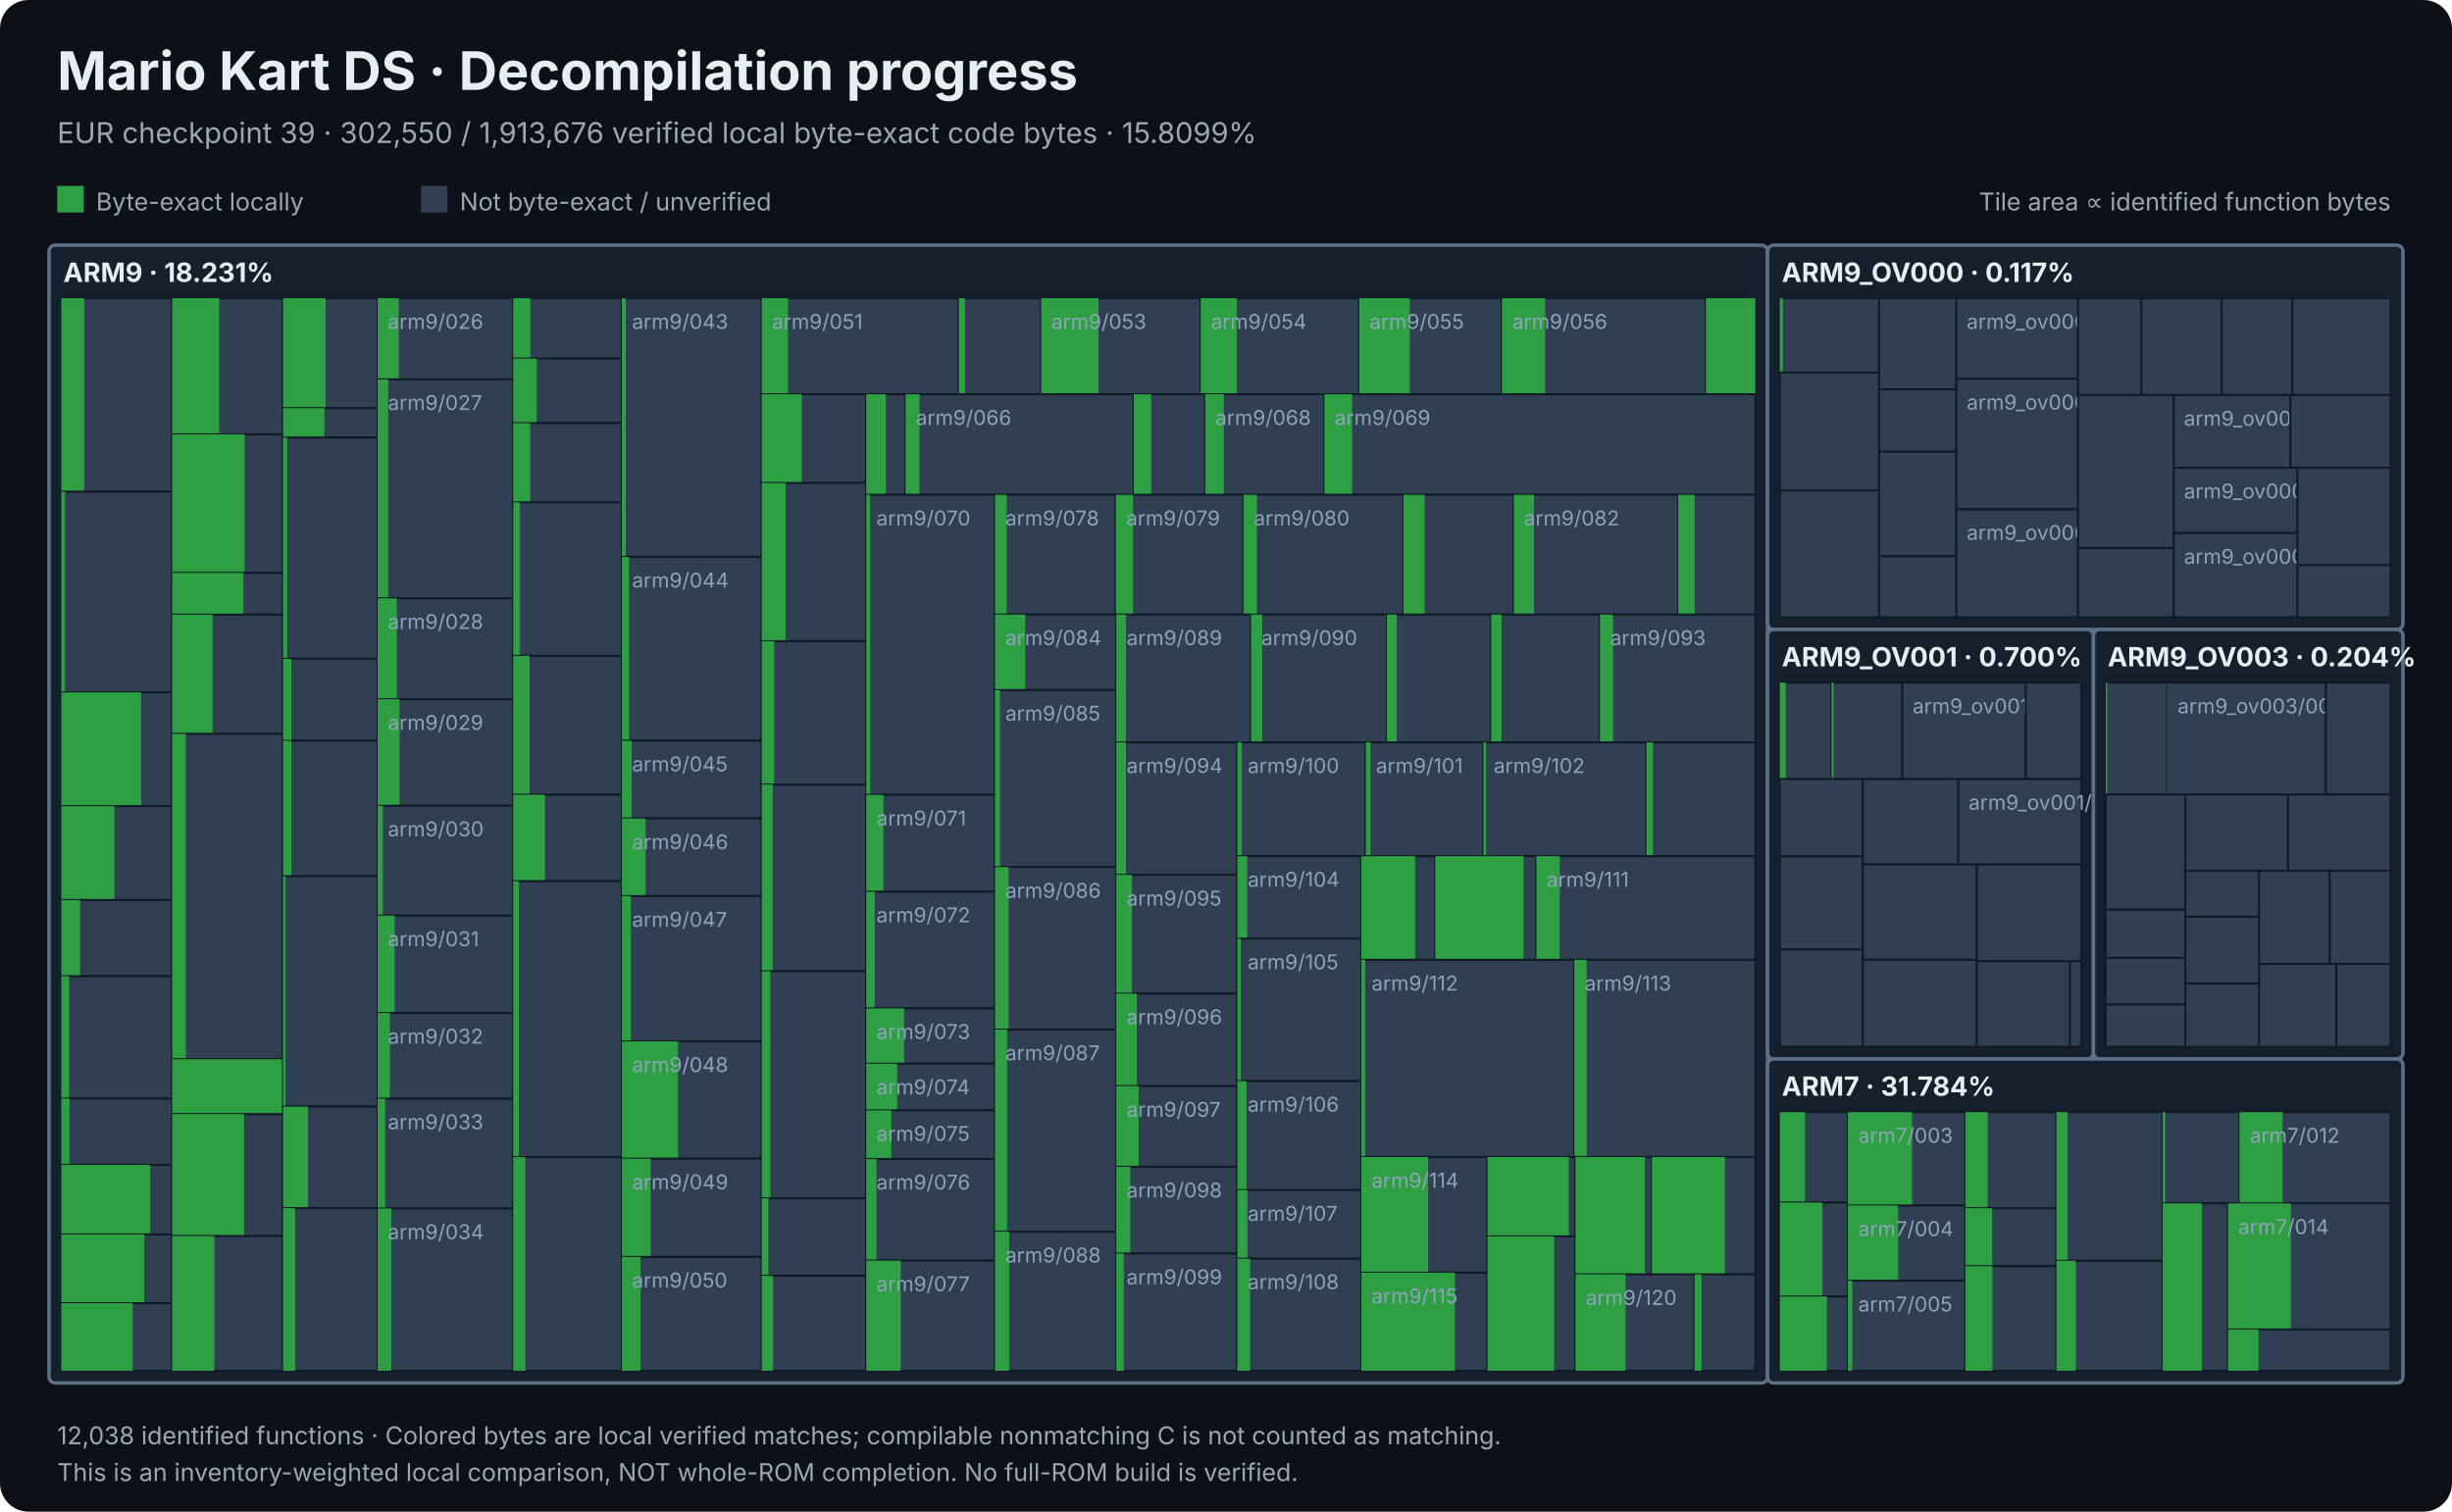
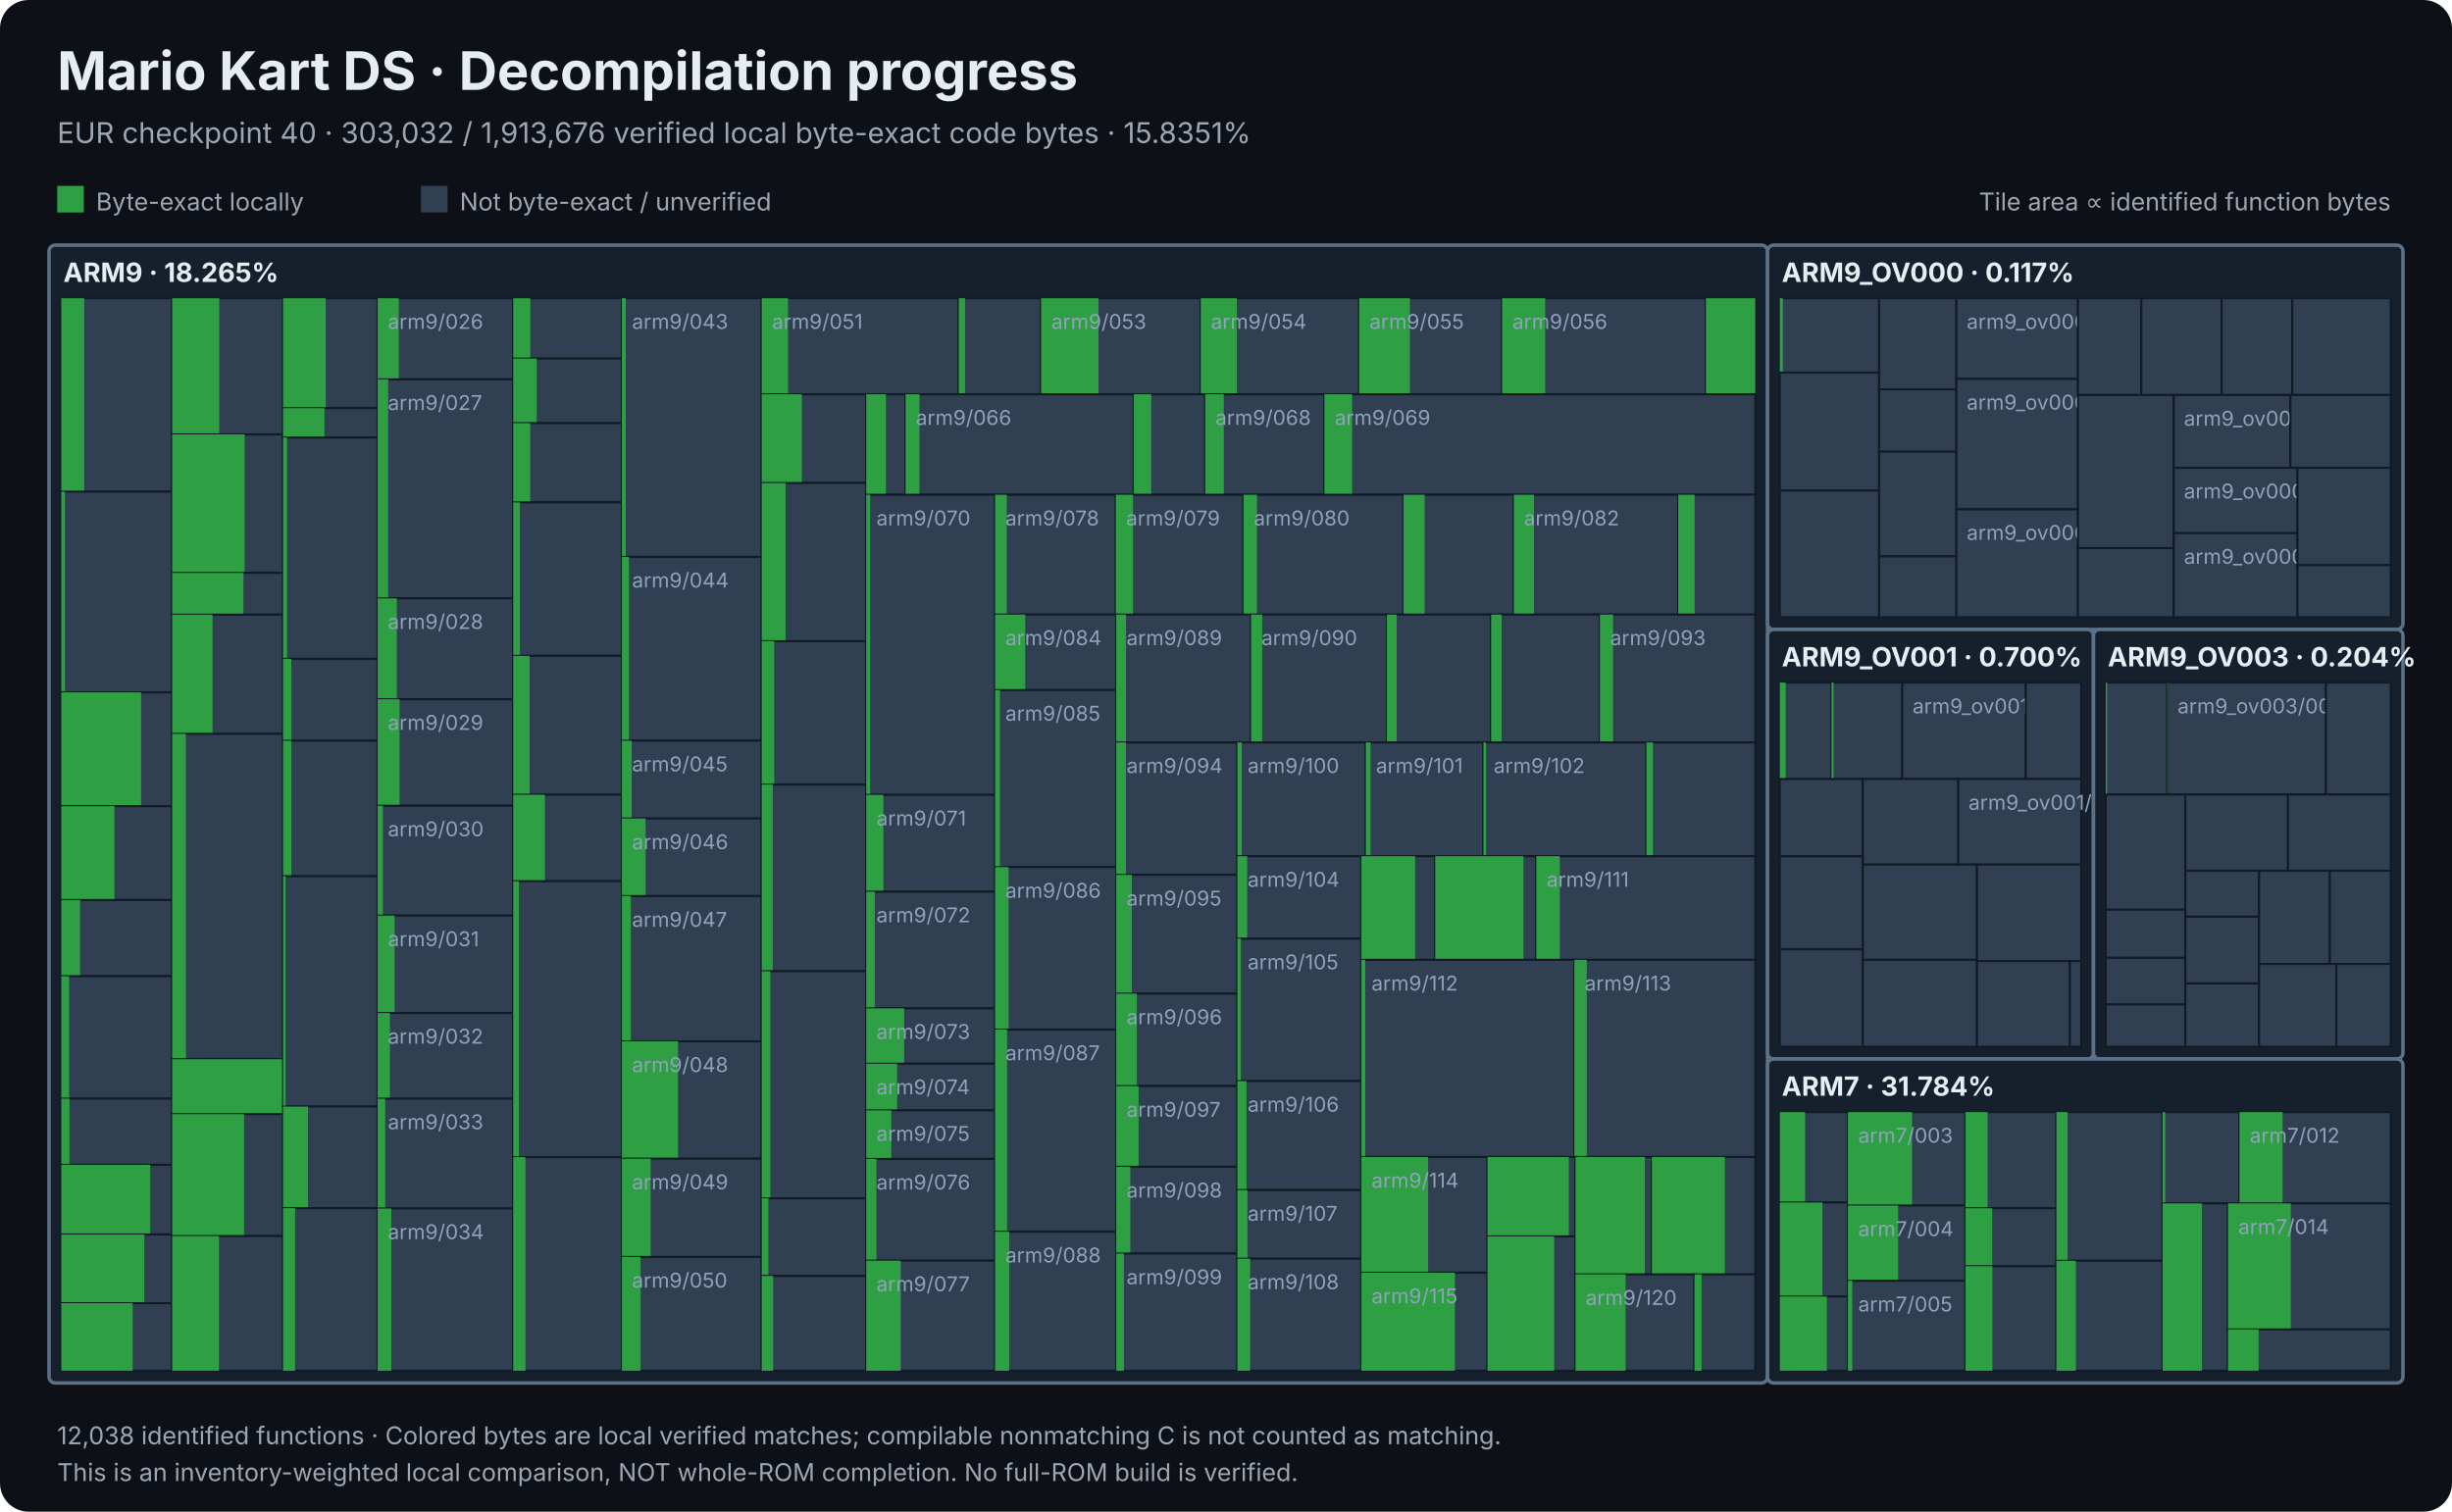
<svg xmlns="http://www.w3.org/2000/svg" viewBox="0 0 1200 740" width="1200" height="740" role="img" aria-label="Mario Kart DS local decompilation progress treemap">
  <rect width="1200" height="740" rx="14" fill="#0d1117" />
  <style>text{font-family:Inter,Segoe UI,Arial,sans-serif}.heading{fill:#e6edf3;font-weight:700}.light{fill:#9da7b3}.module{fill:#e6edf3;font-weight:700}.tile{fill:#8ea3b9;font-size:10px;pointer-events:none}</style>
  <text x="28" y="44" class="heading" font-size="26">Mario Kart DS · Decompilation progress</text>
-   <text x="28" y="70" class="light" font-size="14">EUR checkpoint 39 · 302,550 / 1,913,676 verified local byte-exact code bytes · 15.8099%</text>
+   <text x="28" y="70" class="light" font-size="14">EUR checkpoint 40 · 303,032 / 1,913,676 verified local byte-exact code bytes · 15.8351%</text>
  <rect x="28" y="91" width="13" height="13" fill="#2ea043" />
  <text x="47" y="103" class="light" font-size="12">Byte-exact locally</text>
  <rect x="206" y="91" width="13" height="13" fill="#303f52" />
  <text x="225" y="103" class="light" font-size="12">Not byte-exact / unverified</text>
  <text x="1170" y="103" text-anchor="end" class="light" font-size="12">Tile area ∝ identified function bytes</text>
  <rect x="24.00" y="120.00" width="841.03" height="557.00" rx="3" fill="#15202c" stroke="#5b7187" stroke-width="1.7" />
  <rect x="30.00" y="146.00" width="54.26" height="94.67" fill="#303f52" stroke="#101b26" stroke-width="1" />
  <rect x="30.00" y="146.00" width="11.215" height="94.67" fill="#2ea043" />
  <rect x="30.00" y="240.67" width="54.26" height="98.25" fill="#303f52" stroke="#101b26" stroke-width="1" />
  <rect x="30.00" y="240.67" width="1.788" height="98.25" fill="#2ea043" />
  <rect x="30.00" y="338.93" width="54.26" height="55.70" fill="#303f52" stroke="#101b26" stroke-width="1" />
  <rect x="30.00" y="338.93" width="39.042" height="55.70" fill="#2ea043" />
  <rect x="30.00" y="394.62" width="54.26" height="45.95" fill="#303f52" stroke="#101b26" stroke-width="1" />
  <rect x="30.00" y="394.62" width="25.996" height="45.95" fill="#2ea043" />
  <rect x="30.00" y="440.57" width="54.26" height="37.31" fill="#303f52" stroke="#101b26" stroke-width="1" />
  <rect x="30.00" y="440.57" width="9.201" height="37.31" fill="#2ea043" />
  <rect x="30.00" y="477.88" width="54.26" height="59.93" fill="#303f52" stroke="#101b26" stroke-width="1" />
  <rect x="30.00" y="477.88" width="3.805" height="59.93" fill="#2ea043" />
  <rect x="30.00" y="537.81" width="54.26" height="32.41" fill="#303f52" stroke="#101b26" stroke-width="1" />
  <rect x="30.00" y="537.81" width="3.999" height="32.41" fill="#2ea043" />
  <rect x="30.00" y="570.22" width="54.26" height="34.08" fill="#303f52" stroke="#101b26" stroke-width="1" />
  <rect x="30.00" y="570.22" width="43.507" height="34.08" fill="#2ea043" />
  <rect x="30.00" y="604.30" width="54.26" height="33.65" fill="#303f52" stroke="#101b26" stroke-width="1" />
  <rect x="30.00" y="604.30" width="40.627" height="33.65" fill="#2ea043" />
  <rect x="30.00" y="637.95" width="54.26" height="33.05" fill="#303f52" stroke="#101b26" stroke-width="1" />
  <rect x="30.00" y="637.95" width="34.914" height="33.05" fill="#2ea043" />
  <rect x="84.26" y="146.00" width="54.26" height="66.64" fill="#303f52" stroke="#101b26" stroke-width="1" />
  <rect x="84.26" y="146.00" width="23.019" height="66.64" fill="#2ea043" />
  <rect x="84.26" y="212.64" width="54.26" height="67.81" fill="#303f52" stroke="#101b26" stroke-width="1" />
  <rect x="84.26" y="212.64" width="35.448" height="67.81" fill="#2ea043" />
  <rect x="84.26" y="280.45" width="54.26" height="20.44" fill="#303f52" stroke="#101b26" stroke-width="1" />
  <rect x="84.26" y="280.45" width="34.876" height="20.44" fill="#2ea043" />
  <rect x="84.26" y="300.89" width="54.26" height="58.35" fill="#303f52" stroke="#101b26" stroke-width="1" />
  <rect x="84.26" y="300.89" width="19.754" height="58.35" fill="#2ea043" />
  <rect x="84.26" y="359.24" width="54.26" height="159.28" fill="#303f52" stroke="#101b26" stroke-width="1" />
  <rect x="84.26" y="359.24" width="6.689" height="159.28" fill="#2ea043" />
  <rect x="84.26" y="518.52" width="54.26" height="26.87" fill="#303f52" stroke="#101b26" stroke-width="1" />
  <rect x="84.26" y="518.52" width="54.265" height="26.87" fill="#2ea043" />
  <rect x="84.26" y="545.39" width="54.26" height="59.68" fill="#303f52" stroke="#101b26" stroke-width="1" />
  <rect x="84.26" y="545.39" width="35.181" height="59.68" fill="#2ea043" />
  <rect x="84.26" y="605.07" width="54.26" height="65.93" fill="#303f52" stroke="#101b26" stroke-width="1" />
-   <rect x="84.26" y="605.07" width="20.611" height="65.93" fill="#2ea043" />
+   <rect x="84.26" y="605.07" width="22.889" height="65.93" fill="#2ea043" />
  <rect x="138.52" y="146.00" width="46.28" height="53.80" fill="#303f52" stroke="#101b26" stroke-width="1" />
  <rect x="138.52" y="146.00" width="20.894" height="53.80" fill="#2ea043" />
  <rect x="138.52" y="199.80" width="46.28" height="14.40" fill="#303f52" stroke="#101b26" stroke-width="1" />
  <rect x="138.52" y="199.80" width="20.243" height="14.40" fill="#2ea043" />
  <rect x="138.52" y="214.20" width="46.28" height="108.30" fill="#303f52" stroke="#101b26" stroke-width="1" />
  <rect x="138.52" y="214.20" width="1.968" height="108.30" fill="#2ea043" />
  <rect x="138.52" y="322.50" width="46.28" height="40.12" fill="#303f52" stroke="#101b26" stroke-width="1" />
  <rect x="138.52" y="322.50" width="4.069" height="40.12" fill="#2ea043" />
  <rect x="138.52" y="362.62" width="46.28" height="66.30" fill="#303f52" stroke="#101b26" stroke-width="1" />
  <rect x="138.52" y="362.62" width="4.060" height="66.30" fill="#2ea043" />
  <rect x="138.52" y="428.92" width="46.28" height="112.77" fill="#303f52" stroke="#101b26" stroke-width="1" />
  <rect x="138.52" y="428.92" width="1.227" height="112.77" fill="#2ea043" />
  <rect x="138.52" y="541.70" width="46.28" height="49.72" fill="#303f52" stroke="#101b26" stroke-width="1" />
  <rect x="138.52" y="541.70" width="12.207" height="49.72" fill="#2ea043" />
  <rect x="138.52" y="591.41" width="46.28" height="79.59" fill="#303f52" stroke="#101b26" stroke-width="1" />
  <rect x="138.52" y="591.41" width="5.887" height="79.59" fill="#2ea043" />
  <rect x="184.80" y="146.00" width="66.35" height="39.71" fill="#303f52" stroke="#101b26" stroke-width="1" />
  <rect x="184.80" y="146.00" width="10.340" height="39.71" fill="#2ea043" />
  <text x="189.8" y="161.0" class="tile">arm9/026</text>
  <rect x="184.80" y="185.71" width="66.35" height="107.21" fill="#303f52" stroke="#101b26" stroke-width="1" />
  <rect x="184.80" y="185.71" width="5.161" height="107.21" fill="#2ea043" />
  <text x="189.8" y="200.7" class="tile">arm9/027</text>
  <rect x="184.80" y="292.92" width="66.35" height="49.38" fill="#303f52" stroke="#101b26" stroke-width="1" />
  <rect x="184.80" y="292.92" width="9.400" height="49.38" fill="#2ea043" />
  <text x="189.8" y="307.9" class="tile">arm9/028</text>
  <rect x="184.80" y="342.31" width="66.35" height="52.12" fill="#303f52" stroke="#101b26" stroke-width="1" />
  <rect x="184.80" y="342.31" width="10.746" height="52.12" fill="#2ea043" />
  <text x="189.8" y="357.3" class="tile">arm9/029</text>
  <rect x="184.80" y="394.43" width="66.35" height="53.78" fill="#303f52" stroke="#101b26" stroke-width="1" />
  <rect x="184.80" y="394.43" width="2.584" height="53.78" fill="#2ea043" />
  <text x="189.8" y="409.4" class="tile">arm9/030</text>
  <rect x="184.80" y="448.21" width="66.35" height="47.69" fill="#303f52" stroke="#101b26" stroke-width="1" />
  <rect x="184.80" y="448.21" width="8.335" height="47.69" fill="#2ea043" />
  <text x="189.8" y="463.2" class="tile">arm9/031</text>
  <rect x="184.80" y="495.90" width="66.35" height="41.94" fill="#303f52" stroke="#101b26" stroke-width="1" />
  <rect x="184.80" y="495.90" width="6.017" height="41.94" fill="#2ea043" />
  <text x="189.8" y="510.9" class="tile">arm9/032</text>
  <rect x="184.80" y="537.83" width="66.35" height="53.77" fill="#303f52" stroke="#101b26" stroke-width="1" />
  <rect x="184.80" y="537.83" width="3.708" height="53.77" fill="#2ea043" />
  <text x="189.8" y="552.8" class="tile">arm9/033</text>
  <rect x="184.80" y="591.60" width="66.35" height="79.40" fill="#303f52" stroke="#101b26" stroke-width="1" />
  <rect x="184.80" y="591.60" width="6.701" height="79.40" fill="#2ea043" />
  <text x="189.8" y="606.6" class="tile">arm9/034</text>
  <rect x="251.16" y="146.00" width="53.18" height="29.53" fill="#303f52" stroke="#101b26" stroke-width="1" />
  <rect x="251.16" y="146.00" width="8.396" height="29.53" fill="#2ea043" />
  <rect x="251.16" y="175.53" width="53.18" height="31.60" fill="#303f52" stroke="#101b26" stroke-width="1" />
  <rect x="251.16" y="175.53" width="11.497" height="31.60" fill="#2ea043" />
  <rect x="251.16" y="207.13" width="53.18" height="38.79" fill="#303f52" stroke="#101b26" stroke-width="1" />
  <rect x="251.16" y="207.13" width="8.321" height="38.79" fill="#2ea043" />
  <rect x="251.16" y="245.92" width="53.18" height="75.14" fill="#303f52" stroke="#101b26" stroke-width="1" />
  <rect x="251.16" y="245.92" width="3.284" height="75.14" fill="#2ea043" />
  <rect x="251.16" y="321.06" width="53.18" height="67.98" fill="#303f52" stroke="#101b26" stroke-width="1" />
  <rect x="251.16" y="321.06" width="8.029" height="67.98" fill="#2ea043" />
  <rect x="251.16" y="389.04" width="53.18" height="42.31" fill="#303f52" stroke="#101b26" stroke-width="1" />
  <rect x="251.16" y="389.04" width="15.520" height="42.31" fill="#2ea043" />
  <rect x="251.16" y="431.36" width="53.18" height="135.10" fill="#303f52" stroke="#101b26" stroke-width="1" />
  <rect x="251.16" y="431.36" width="2.776" height="135.10" fill="#2ea043" />
  <rect x="251.16" y="566.45" width="53.18" height="104.55" fill="#303f52" stroke="#101b26" stroke-width="1" />
  <rect x="251.16" y="566.45" width="5.972" height="104.55" fill="#2ea043" />
  <rect x="304.34" y="146.00" width="68.42" height="126.63" fill="#303f52" stroke="#101b26" stroke-width="1" />
  <rect x="304.34" y="146.00" width="1.909" height="126.63" fill="#2ea043" />
  <text x="309.3" y="161.0" class="tile">arm9/043</text>
  <rect x="304.34" y="272.63" width="68.42" height="89.96" fill="#303f52" stroke="#101b26" stroke-width="1" />
  <rect x="304.34" y="272.63" width="3.463" height="89.96" fill="#2ea043" />
  <text x="309.3" y="287.6" class="tile">arm9/044</text>
  <rect x="304.34" y="362.58" width="68.42" height="38.08" fill="#303f52" stroke="#101b26" stroke-width="1" />
  <rect x="304.34" y="362.58" width="4.827" height="38.08" fill="#2ea043" />
  <text x="309.3" y="377.6" class="tile">arm9/045</text>
  <rect x="304.34" y="400.66" width="68.42" height="37.99" fill="#303f52" stroke="#101b26" stroke-width="1" />
  <rect x="304.34" y="400.66" width="11.612" height="37.99" fill="#2ea043" />
  <text x="309.3" y="415.7" class="tile">arm9/046</text>
  <rect x="304.34" y="438.65" width="68.42" height="71.12" fill="#303f52" stroke="#101b26" stroke-width="1" />
  <rect x="304.34" y="438.65" width="4.381" height="71.12" fill="#2ea043" />
  <text x="309.3" y="453.7" class="tile">arm9/047</text>
  <rect x="304.34" y="509.77" width="68.42" height="57.42" fill="#303f52" stroke="#101b26" stroke-width="1" />
  <rect x="304.34" y="509.77" width="27.474" height="57.42" fill="#2ea043" />
  <text x="309.3" y="524.8" class="tile">arm9/048</text>
  <rect x="304.34" y="567.19" width="68.42" height="48.12" fill="#303f52" stroke="#101b26" stroke-width="1" />
  <rect x="304.34" y="567.19" width="14.089" height="48.12" fill="#2ea043" />
  <text x="309.3" y="582.2" class="tile">arm9/049</text>
  <rect x="304.34" y="615.31" width="68.42" height="55.69" fill="#303f52" stroke="#101b26" stroke-width="1" />
  <rect x="304.34" y="615.31" width="9.163" height="55.69" fill="#2ea043" />
  <text x="309.3" y="630.3" class="tile">arm9/050</text>
  <rect x="372.77" y="146.00" width="96.43" height="47.00" fill="#303f52" stroke="#101b26" stroke-width="1" />
  <rect x="372.77" y="146.00" width="12.886" height="47.00" fill="#2ea043" />
  <text x="377.8" y="161.0" class="tile">arm9/051</text>
  <rect x="469.20" y="146.00" width="40.30" height="47.00" fill="#303f52" stroke="#101b26" stroke-width="1" />
  <rect x="469.20" y="146.00" width="3.076" height="47.00" fill="#2ea043" />
  <rect x="509.50" y="146.00" width="78.14" height="47.00" fill="#303f52" stroke="#101b26" stroke-width="1" />
  <rect x="509.50" y="146.00" width="28.105" height="47.00" fill="#2ea043" />
  <text x="514.5" y="161.0" class="tile">arm9/053</text>
  <rect x="587.64" y="146.00" width="77.53" height="47.00" fill="#303f52" stroke="#101b26" stroke-width="1" />
  <rect x="587.64" y="146.00" width="17.685" height="47.00" fill="#2ea043" />
  <text x="592.6" y="161.0" class="tile">arm9/054</text>
  <rect x="665.16" y="146.00" width="69.92" height="47.00" fill="#303f52" stroke="#101b26" stroke-width="1" />
  <rect x="665.16" y="146.00" width="24.817" height="47.00" fill="#2ea043" />
  <text x="670.2" y="161.0" class="tile">arm9/055</text>
  <rect x="735.08" y="146.00" width="99.77" height="47.00" fill="#303f52" stroke="#101b26" stroke-width="1" />
  <rect x="735.08" y="146.00" width="21.132" height="47.00" fill="#2ea043" />
  <text x="740.1" y="161.0" class="tile">arm9/056</text>
  <rect x="834.85" y="146.00" width="24.18" height="47.00" fill="#303f52" stroke="#101b26" stroke-width="1" />
  <rect x="834.85" y="146.00" width="24.181" height="47.00" fill="#2ea043" />
  <rect x="372.77" y="193.00" width="51.16" height="43.45" fill="#303f52" stroke="#101b26" stroke-width="1" />
  <rect x="372.77" y="193.00" width="19.645" height="43.45" fill="#2ea043" />
  <rect x="372.77" y="236.45" width="51.16" height="77.43" fill="#303f52" stroke="#101b26" stroke-width="1" />
  <rect x="372.77" y="236.45" width="11.693" height="77.43" fill="#2ea043" />
  <rect x="372.77" y="313.88" width="51.16" height="70.22" fill="#303f52" stroke="#101b26" stroke-width="1" />
  <rect x="372.77" y="313.88" width="6.140" height="70.22" fill="#2ea043" />
  <rect x="372.77" y="384.09" width="51.16" height="91.33" fill="#303f52" stroke="#101b26" stroke-width="1" />
  <rect x="372.77" y="384.09" width="5.389" height="91.33" fill="#2ea043" />
  <rect x="372.77" y="475.43" width="51.16" height="111.18" fill="#303f52" stroke="#101b26" stroke-width="1" />
  <rect x="372.77" y="475.43" width="4.225" height="111.18" fill="#2ea043" />
  <rect x="372.77" y="586.61" width="51.16" height="37.96" fill="#303f52" stroke="#101b26" stroke-width="1" />
  <rect x="372.77" y="586.61" width="3.266" height="37.96" fill="#2ea043" />
  <rect x="372.77" y="624.57" width="51.16" height="46.43" fill="#303f52" stroke="#101b26" stroke-width="1" />
  <rect x="372.77" y="624.57" width="5.595" height="46.43" fill="#2ea043" />
  <rect x="423.93" y="193.00" width="19.24" height="49.20" fill="#303f52" stroke="#101b26" stroke-width="1" />
  <rect x="423.93" y="193.00" width="9.612" height="49.20" fill="#2ea043" />
  <rect x="443.17" y="193.00" width="111.70" height="49.20" fill="#303f52" stroke="#101b26" stroke-width="1" />
  <rect x="443.17" y="193.00" width="6.826" height="49.20" fill="#2ea043" />
  <text x="448.2" y="208.0" class="tile">arm9/066</text>
  <rect x="554.87" y="193.00" width="34.95" height="49.20" fill="#303f52" stroke="#101b26" stroke-width="1" />
  <rect x="554.87" y="193.00" width="8.548" height="49.20" fill="#2ea043" />
  <rect x="589.82" y="193.00" width="58.33" height="49.20" fill="#303f52" stroke="#101b26" stroke-width="1" />
  <rect x="589.82" y="193.00" width="9.093" height="49.20" fill="#2ea043" />
  <text x="594.8" y="208.0" class="tile">arm9/068</text>
  <rect x="648.15" y="193.00" width="210.88" height="49.20" fill="#303f52" stroke="#101b26" stroke-width="1" />
  <rect x="648.15" y="193.00" width="13.551" height="49.20" fill="#2ea043" />
  <text x="653.2" y="208.0" class="tile">arm9/069</text>
  <rect x="423.93" y="242.20" width="63.03" height="146.92" fill="#303f52" stroke="#101b26" stroke-width="1" />
  <rect x="423.93" y="242.20" width="1.917" height="146.92" fill="#2ea043" />
  <text x="428.9" y="257.2" class="tile">arm9/070</text>
  <rect x="423.93" y="389.12" width="63.03" height="47.39" fill="#303f52" stroke="#101b26" stroke-width="1" />
  <rect x="423.93" y="389.12" width="8.415" height="47.39" fill="#2ea043" />
  <text x="428.9" y="404.1" class="tile">arm9/071</text>
  <rect x="423.93" y="436.51" width="63.03" height="57.12" fill="#303f52" stroke="#101b26" stroke-width="1" />
  <rect x="423.93" y="436.51" width="4.156" height="57.12" fill="#2ea043" />
  <text x="428.9" y="451.5" class="tile">arm9/072</text>
  <rect x="423.93" y="493.63" width="63.03" height="27.06" fill="#303f52" stroke="#101b26" stroke-width="1" />
  <rect x="423.93" y="493.63" width="18.556" height="27.06" fill="#2ea043" />
  <text x="428.9" y="508.6" class="tile">arm9/073</text>
  <rect x="423.93" y="520.70" width="63.03" height="22.84" fill="#303f52" stroke="#101b26" stroke-width="1" />
  <rect x="423.93" y="520.70" width="15.138" height="22.84" fill="#2ea043" />
  <text x="428.9" y="535.7" class="tile">arm9/074</text>
  <rect x="423.93" y="543.54" width="63.03" height="23.80" fill="#303f52" stroke="#101b26" stroke-width="1" />
  <rect x="423.93" y="543.54" width="12.277" height="23.80" fill="#2ea043" />
  <text x="428.9" y="558.5" class="tile">arm9/075</text>
  <rect x="423.93" y="567.34" width="63.03" height="49.77" fill="#303f52" stroke="#101b26" stroke-width="1" />
  <rect x="423.93" y="567.34" width="5.008" height="49.77" fill="#2ea043" />
  <text x="428.9" y="582.3" class="tile">arm9/076</text>
  <rect x="423.93" y="617.11" width="63.03" height="53.89" fill="#303f52" stroke="#101b26" stroke-width="1" />
  <rect x="423.93" y="617.11" width="16.880" height="53.89" fill="#2ea043" />
  <text x="428.9" y="632.1" class="tile">arm9/077</text>
  <rect x="486.96" y="242.20" width="59.11" height="58.65" fill="#303f52" stroke="#101b26" stroke-width="1" />
  <rect x="486.96" y="242.20" width="5.736" height="58.65" fill="#2ea043" />
  <text x="492.0" y="257.2" class="tile">arm9/078</text>
  <rect x="546.07" y="242.20" width="62.50" height="58.65" fill="#303f52" stroke="#101b26" stroke-width="1" />
  <rect x="546.07" y="242.20" width="8.413" height="58.65" fill="#2ea043" />
  <text x="551.1" y="257.2" class="tile">arm9/079</text>
  <rect x="608.57" y="242.20" width="78.28" height="58.65" fill="#303f52" stroke="#101b26" stroke-width="1" />
  <rect x="608.57" y="242.20" width="6.586" height="58.65" fill="#2ea043" />
  <text x="613.6" y="257.2" class="tile">arm9/080</text>
  <rect x="686.85" y="242.20" width="54.00" height="58.65" fill="#303f52" stroke="#101b26" stroke-width="1" />
  <rect x="686.85" y="242.20" width="10.347" height="58.65" fill="#2ea043" />
  <rect x="740.84" y="242.20" width="80.48" height="58.65" fill="#303f52" stroke="#101b26" stroke-width="1" />
  <rect x="740.84" y="242.20" width="9.901" height="58.65" fill="#2ea043" />
  <text x="745.8" y="257.2" class="tile">arm9/082</text>
  <rect x="821.32" y="242.20" width="37.71" height="58.65" fill="#303f52" stroke="#101b26" stroke-width="1" />
  <rect x="821.32" y="242.20" width="8.010" height="58.65" fill="#2ea043" />
  <rect x="486.96" y="300.85" width="59.32" height="36.97" fill="#303f52" stroke="#101b26" stroke-width="1" />
  <rect x="486.96" y="300.85" width="14.762" height="36.97" fill="#2ea043" />
  <text x="492.0" y="315.8" class="tile">arm9/084</text>
  <rect x="486.96" y="337.82" width="59.32" height="86.64" fill="#303f52" stroke="#101b26" stroke-width="1" />
  <rect x="486.96" y="337.82" width="2.416" height="86.64" fill="#2ea043" />
  <text x="492.0" y="352.8" class="tile">arm9/085</text>
  <rect x="486.96" y="424.47" width="59.32" height="79.53" fill="#303f52" stroke="#101b26" stroke-width="1" />
  <rect x="486.96" y="424.47" width="6.643" height="79.53" fill="#2ea043" />
  <text x="492.0" y="439.5" class="tile">arm9/086</text>
  <rect x="486.96" y="504.00" width="59.32" height="98.96" fill="#303f52" stroke="#101b26" stroke-width="1" />
  <rect x="486.96" y="504.00" width="5.912" height="98.96" fill="#2ea043" />
  <text x="492.0" y="519.0" class="tile">arm9/087</text>
  <rect x="486.96" y="602.96" width="59.32" height="68.04" fill="#303f52" stroke="#101b26" stroke-width="1" />
  <rect x="486.96" y="602.96" width="6.941" height="68.04" fill="#2ea043" />
  <text x="492.0" y="618.0" class="tile">arm9/088</text>
  <rect x="546.28" y="300.85" width="65.98" height="62.59" fill="#303f52" stroke="#101b26" stroke-width="1" />
  <rect x="546.28" y="300.85" width="4.798" height="62.59" fill="#2ea043" />
  <text x="551.3" y="315.8" class="tile">arm9/089</text>
  <rect x="612.26" y="300.85" width="66.47" height="62.59" fill="#303f52" stroke="#101b26" stroke-width="1" />
  <rect x="612.26" y="300.85" width="5.455" height="62.59" fill="#2ea043" />
  <text x="617.3" y="315.8" class="tile">arm9/090</text>
  <rect x="678.73" y="300.85" width="51.02" height="62.59" fill="#303f52" stroke="#101b26" stroke-width="1" />
  <rect x="678.73" y="300.85" width="4.798" height="62.59" fill="#2ea043" />
  <rect x="729.75" y="300.85" width="53.24" height="62.59" fill="#303f52" stroke="#101b26" stroke-width="1" />
  <rect x="729.75" y="300.85" width="5.116" height="62.59" fill="#2ea043" />
  <rect x="782.98" y="300.85" width="76.05" height="62.59" fill="#303f52" stroke="#101b26" stroke-width="1" />
  <rect x="782.98" y="300.85" width="6.430" height="62.59" fill="#2ea043" />
  <text x="788.0" y="315.8" class="tile">arm9/093</text>
  <rect x="546.28" y="363.44" width="59.28" height="64.83" fill="#303f52" stroke="#101b26" stroke-width="1" />
  <rect x="546.28" y="363.44" width="4.748" height="64.83" fill="#2ea043" />
  <text x="551.3" y="378.4" class="tile">arm9/094</text>
  <rect x="546.28" y="428.27" width="59.28" height="58.15" fill="#303f52" stroke="#101b26" stroke-width="1" />
  <rect x="546.28" y="428.27" width="7.651" height="58.15" fill="#2ea043" />
  <text x="551.3" y="443.3" class="tile">arm9/095</text>
  <rect x="546.28" y="486.42" width="59.28" height="45.24" fill="#303f52" stroke="#101b26" stroke-width="1" />
  <rect x="546.28" y="486.42" width="10.082" height="45.24" fill="#2ea043" />
  <text x="551.3" y="501.4" class="tile">arm9/096</text>
  <rect x="546.28" y="531.66" width="59.28" height="39.50" fill="#303f52" stroke="#101b26" stroke-width="1" />
  <rect x="546.28" y="531.66" width="10.947" height="39.50" fill="#2ea043" />
  <text x="551.3" y="546.7" class="tile">arm9/097</text>
  <rect x="546.28" y="571.16" width="59.28" height="42.50" fill="#303f52" stroke="#101b26" stroke-width="1" />
  <rect x="546.28" y="571.16" width="6.891" height="42.50" fill="#2ea043" />
  <text x="551.3" y="586.2" class="tile">arm9/098</text>
  <rect x="546.28" y="613.65" width="59.28" height="57.35" fill="#303f52" stroke="#101b26" stroke-width="1" />
  <rect x="546.28" y="613.65" width="3.759" height="57.35" fill="#2ea043" />
  <text x="551.3" y="628.7" class="tile">arm9/099</text>
  <rect x="605.56" y="363.44" width="62.85" height="55.69" fill="#303f52" stroke="#101b26" stroke-width="1" />
  <rect x="605.56" y="363.44" width="2.193" height="55.69" fill="#2ea043" />
  <text x="610.6" y="378.4" class="tile">arm9/100</text>
  <rect x="668.42" y="363.44" width="57.56" height="55.69" fill="#303f52" stroke="#101b26" stroke-width="1" />
  <rect x="668.42" y="363.44" width="2.294" height="55.69" fill="#2ea043" />
  <text x="673.4" y="378.4" class="tile">arm9/101</text>
  <rect x="725.98" y="363.44" width="79.76" height="55.69" fill="#303f52" stroke="#101b26" stroke-width="1" />
  <rect x="725.98" y="363.44" width="1.275" height="55.69" fill="#2ea043" />
  <text x="731.0" y="378.4" class="tile">arm9/102</text>
  <rect x="805.74" y="363.44" width="53.30" height="55.69" fill="#303f52" stroke="#101b26" stroke-width="1" />
  <rect x="805.74" y="363.44" width="3.200" height="55.69" fill="#2ea043" />
  <rect x="605.56" y="419.13" width="60.64" height="40.36" fill="#303f52" stroke="#101b26" stroke-width="1" />
  <rect x="605.56" y="419.13" width="4.817" height="40.36" fill="#2ea043" />
  <text x="610.6" y="434.1" class="tile">arm9/104</text>
  <rect x="605.56" y="459.49" width="60.64" height="69.74" fill="#303f52" stroke="#101b26" stroke-width="1" />
  <rect x="605.56" y="459.49" width="1.689" height="69.74" fill="#2ea043" />
  <text x="610.6" y="474.5" class="tile">arm9/105</text>
  <rect x="605.56" y="529.23" width="60.64" height="53.35" fill="#303f52" stroke="#101b26" stroke-width="1" />
  <rect x="605.56" y="529.23" width="4.473" height="53.35" fill="#2ea043" />
  <text x="610.6" y="544.2" class="tile">arm9/106</text>
  <rect x="605.56" y="582.58" width="60.64" height="33.57" fill="#303f52" stroke="#101b26" stroke-width="1" />
  <rect x="605.56" y="582.58" width="4.938" height="33.57" fill="#2ea043" />
  <text x="610.6" y="597.6" class="tile">arm9/107</text>
  <rect x="605.56" y="616.15" width="60.64" height="54.85" fill="#303f52" stroke="#101b26" stroke-width="1" />
  <rect x="605.56" y="616.15" width="6.259" height="54.85" fill="#2ea043" />
  <text x="610.6" y="631.1" class="tile">arm9/108</text>
  <rect x="666.21" y="419.13" width="36.16" height="50.72" fill="#303f52" stroke="#101b26" stroke-width="1" />
  <rect x="666.21" y="419.13" width="26.335" height="50.72" fill="#2ea043" />
  <rect x="702.37" y="419.13" width="49.50" height="50.72" fill="#303f52" stroke="#101b26" stroke-width="1" />
  <rect x="702.37" y="419.13" width="43.213" height="50.72" fill="#2ea043" />
  <rect x="751.87" y="419.13" width="107.17" height="50.72" fill="#303f52" stroke="#101b26" stroke-width="1" />
  <rect x="751.87" y="419.13" width="11.473" height="50.72" fill="#2ea043" />
  <text x="756.9" y="434.1" class="tile">arm9/111</text>
  <rect x="666.21" y="469.86" width="104.26" height="96.52" fill="#303f52" stroke="#101b26" stroke-width="1" />
  <rect x="666.21" y="469.86" width="1.924" height="96.52" fill="#2ea043" />
  <text x="671.2" y="484.9" class="tile">arm9/112</text>
  <rect x="770.47" y="469.86" width="88.56" height="96.52" fill="#303f52" stroke="#101b26" stroke-width="1" />
  <rect x="770.47" y="469.86" width="6.081" height="96.52" fill="#2ea043" />
  <text x="775.5" y="484.9" class="tile">arm9/113</text>
  <rect x="666.21" y="566.38" width="61.76" height="56.64" fill="#303f52" stroke="#101b26" stroke-width="1" />
  <rect x="666.21" y="566.38" width="32.716" height="56.64" fill="#2ea043" />
  <text x="671.2" y="581.4" class="tile">arm9/114</text>
  <rect x="666.21" y="623.02" width="61.76" height="47.98" fill="#303f52" stroke="#101b26" stroke-width="1" />
  <rect x="666.21" y="623.02" width="45.812" height="47.98" fill="#2ea043" />
  <text x="671.2" y="638.0" class="tile">arm9/115</text>
  <rect x="727.96" y="566.38" width="43.08" height="38.85" fill="#303f52" stroke="#101b26" stroke-width="1" />
  <rect x="727.96" y="566.38" width="39.810" height="38.85" fill="#2ea043" />
  <rect x="727.96" y="605.23" width="43.08" height="65.77" fill="#303f52" stroke="#101b26" stroke-width="1" />
  <rect x="727.96" y="605.23" width="32.643" height="65.77" fill="#2ea043" />
  <rect x="771.05" y="566.38" width="37.37" height="57.45" fill="#303f52" stroke="#101b26" stroke-width="1" />
  <rect x="771.05" y="566.38" width="33.946" height="57.45" fill="#2ea043" />
  <rect x="808.42" y="566.38" width="50.62" height="57.45" fill="#303f52" stroke="#101b26" stroke-width="1" />
  <rect x="808.42" y="566.38" width="35.703" height="57.45" fill="#2ea043" />
  <rect x="771.05" y="623.83" width="58.23" height="47.17" fill="#303f52" stroke="#101b26" stroke-width="1" />
  <rect x="771.05" y="623.83" width="24.515" height="47.17" fill="#2ea043" />
  <text x="776.0" y="638.8" class="tile">arm9/120</text>
  <rect x="829.28" y="623.83" width="29.76" height="47.17" fill="#303f52" stroke="#101b26" stroke-width="1" />
  <rect x="829.28" y="623.83" width="3.447" height="47.17" fill="#2ea043" />
-   <text x="31.0" y="138.0" class="module" font-size="13">ARM9 · 18.231%</text>
+   <text x="31.0" y="138.0" class="module" font-size="13">ARM9 · 18.265%</text>
  <rect x="865.03" y="120.00" width="310.97" height="188.15" rx="3" fill="#15202c" stroke="#5b7187" stroke-width="1.7" />
  <rect x="871.03" y="146.00" width="48.58" height="36.39" fill="#303f52" stroke="#101b26" stroke-width="1" />
  <rect x="871.03" y="146.00" width="1.500" height="36.39" fill="#2ea043" />
  <rect x="871.03" y="182.39" width="48.58" height="57.78" fill="#303f52" stroke="#101b26" stroke-width="1" />
  <rect x="871.03" y="240.17" width="48.58" height="61.99" fill="#303f52" stroke="#101b26" stroke-width="1" />
  <rect x="919.62" y="146.00" width="37.84" height="44.59" fill="#303f52" stroke="#101b26" stroke-width="1" />
  <rect x="919.62" y="190.59" width="37.84" height="30.53" fill="#303f52" stroke="#101b26" stroke-width="1" />
  <rect x="919.62" y="221.12" width="37.84" height="51.24" fill="#303f52" stroke="#101b26" stroke-width="1" />
  <rect x="919.62" y="272.36" width="37.84" height="29.80" fill="#303f52" stroke="#101b26" stroke-width="1" />
  <rect x="957.45" y="146.00" width="59.50" height="39.50" fill="#303f52" stroke="#101b26" stroke-width="1" />
  <text x="962.5" y="161.0" class="tile">arm9_ov000/007</text>
  <rect x="957.45" y="185.50" width="59.50" height="63.84" fill="#303f52" stroke="#101b26" stroke-width="1" />
  <text x="962.5" y="200.5" class="tile">arm9_ov000/008</text>
  <rect x="957.45" y="249.34" width="59.50" height="52.81" fill="#303f52" stroke="#101b26" stroke-width="1" />
  <text x="962.5" y="264.3" class="tile">arm9_ov000/009</text>
  <rect x="1016.95" y="146.00" width="31.01" height="47.38" fill="#303f52" stroke="#101b26" stroke-width="1" />
  <rect x="1047.97" y="146.00" width="39.28" height="47.38" fill="#303f52" stroke="#101b26" stroke-width="1" />
  <rect x="1087.25" y="146.00" width="34.58" height="47.38" fill="#303f52" stroke="#101b26" stroke-width="1" />
  <rect x="1121.83" y="146.00" width="48.17" height="47.38" fill="#303f52" stroke="#101b26" stroke-width="1" />
  <rect x="1016.95" y="193.38" width="46.88" height="74.94" fill="#303f52" stroke="#101b26" stroke-width="1" />
  <rect x="1016.95" y="268.32" width="46.88" height="33.84" fill="#303f52" stroke="#101b26" stroke-width="1" />
  <rect x="1063.84" y="193.38" width="57.08" height="35.62" fill="#303f52" stroke="#101b26" stroke-width="1" />
  <text x="1068.8" y="208.4" class="tile">arm9_ov000/016</text>
  <rect x="1120.92" y="193.38" width="49.08" height="35.62" fill="#303f52" stroke="#101b26" stroke-width="1" />
  <rect x="1063.84" y="229.00" width="60.54" height="31.98" fill="#303f52" stroke="#101b26" stroke-width="1" />
  <text x="1068.8" y="244.0" class="tile">arm9_ov000/018</text>
  <rect x="1063.84" y="260.98" width="60.54" height="41.17" fill="#303f52" stroke="#101b26" stroke-width="1" />
  <text x="1068.8" y="276.0" class="tile">arm9_ov000/019</text>
  <rect x="1124.38" y="229.00" width="45.62" height="47.67" fill="#303f52" stroke="#101b26" stroke-width="1" />
  <rect x="1124.38" y="276.67" width="45.62" height="25.49" fill="#303f52" stroke="#101b26" stroke-width="1" />
  <text x="872.0" y="138.0" class="module" font-size="13">ARM9_OV000 · 0.117%</text>
  <rect x="865.03" y="308.15" width="159.50" height="210.24" rx="3" fill="#15202c" stroke="#5b7187" stroke-width="1.7" />
  <rect x="871.03" y="334.15" width="25.28" height="47.20" fill="#303f52" stroke="#101b26" stroke-width="1" />
  <rect x="871.03" y="334.15" width="2.896" height="47.20" fill="#2ea043" />
  <rect x="896.31" y="334.15" width="34.67" height="47.20" fill="#303f52" stroke="#101b26" stroke-width="1" />
  <rect x="896.31" y="334.15" width="1.003" height="47.20" fill="#2ea043" />
  <rect x="930.98" y="334.15" width="60.43" height="47.20" fill="#303f52" stroke="#101b26" stroke-width="1" />
  <text x="936.0" y="349.2" class="tile">arm9_ov001/002</text>
  <rect x="991.41" y="334.15" width="27.13" height="47.20" fill="#303f52" stroke="#101b26" stroke-width="1" />
  <rect x="871.03" y="381.35" width="40.64" height="37.85" fill="#303f52" stroke="#101b26" stroke-width="1" />
  <rect x="871.03" y="419.21" width="40.64" height="45.51" fill="#303f52" stroke="#101b26" stroke-width="1" />
  <rect x="871.03" y="464.72" width="40.64" height="47.67" fill="#303f52" stroke="#101b26" stroke-width="1" />
  <rect x="911.67" y="381.35" width="46.71" height="41.87" fill="#303f52" stroke="#101b26" stroke-width="1" />
  <rect x="958.39" y="381.35" width="60.15" height="41.87" fill="#303f52" stroke="#101b26" stroke-width="1" />
  <text x="963.4" y="396.4" class="tile">arm9_ov001/008</text>
  <rect x="911.67" y="423.22" width="55.83" height="46.63" fill="#303f52" stroke="#101b26" stroke-width="1" />
  <rect x="911.67" y="469.85" width="55.83" height="42.54" fill="#303f52" stroke="#101b26" stroke-width="1" />
  <rect x="967.51" y="423.22" width="51.03" height="47.28" fill="#303f52" stroke="#101b26" stroke-width="1" />
  <rect x="967.51" y="470.50" width="45.52" height="41.89" fill="#303f52" stroke="#101b26" stroke-width="1" />
  <rect x="1013.03" y="470.50" width="5.51" height="41.89" fill="#303f52" stroke="#101b26" stroke-width="1" />
  <text x="872.0" y="326.2" class="module" font-size="13">ARM9_OV001 · 0.700%</text>
  <rect x="1024.54" y="308.15" width="151.46" height="210.24" rx="3" fill="#15202c" stroke="#5b7187" stroke-width="1.7" />
  <rect x="1030.54" y="334.15" width="30.12" height="54.80" fill="#303f52" stroke="#101b26" stroke-width="1" />
  <rect x="1030.54" y="334.15" width="0.659" height="54.80" fill="#2ea043" />
  <rect x="1060.66" y="334.15" width="77.64" height="54.80" fill="#303f52" stroke="#101b26" stroke-width="1" />
  <rect x="1060.66" y="334.15" width="0.267" height="54.80" fill="#2ea043" />
  <text x="1065.7" y="349.2" class="tile">arm9_ov003/001</text>
  <rect x="1138.30" y="334.15" width="31.70" height="54.80" fill="#303f52" stroke="#101b26" stroke-width="1" />
  <rect x="1030.54" y="388.96" width="38.95" height="56.35" fill="#303f52" stroke="#101b26" stroke-width="1" />
  <rect x="1030.54" y="445.31" width="38.95" height="23.56" fill="#303f52" stroke="#101b26" stroke-width="1" />
  <rect x="1030.54" y="468.87" width="38.95" height="22.85" fill="#303f52" stroke="#101b26" stroke-width="1" />
  <rect x="1030.54" y="491.71" width="38.95" height="20.68" fill="#303f52" stroke="#101b26" stroke-width="1" />
  <rect x="1069.49" y="388.96" width="50.25" height="37.29" fill="#303f52" stroke="#101b26" stroke-width="1" />
  <rect x="1119.74" y="388.96" width="50.26" height="37.29" fill="#303f52" stroke="#101b26" stroke-width="1" />
  <rect x="1069.49" y="426.24" width="36.11" height="22.51" fill="#303f52" stroke="#101b26" stroke-width="1" />
  <rect x="1069.49" y="448.76" width="36.11" height="32.66" fill="#303f52" stroke="#101b26" stroke-width="1" />
  <rect x="1069.49" y="481.42" width="36.11" height="30.98" fill="#303f52" stroke="#101b26" stroke-width="1" />
  <rect x="1105.60" y="426.24" width="34.60" height="45.64" fill="#303f52" stroke="#101b26" stroke-width="1" />
  <rect x="1140.20" y="426.24" width="29.80" height="45.64" fill="#303f52" stroke="#101b26" stroke-width="1" />
  <rect x="1105.60" y="471.88" width="37.81" height="40.52" fill="#303f52" stroke="#101b26" stroke-width="1" />
  <rect x="1143.41" y="471.88" width="26.59" height="40.52" fill="#303f52" stroke="#101b26" stroke-width="1" />
  <text x="1031.5" y="326.2" class="module" font-size="13">ARM9_OV003 · 0.204%</text>
  <rect x="865.03" y="518.40" width="310.97" height="158.60" rx="3" fill="#15202c" stroke="#5b7187" stroke-width="1.7" />
  <rect x="871.03" y="544.40" width="33.32" height="44.26" fill="#303f52" stroke="#101b26" stroke-width="1" />
  <rect x="871.03" y="544.40" width="12.395" height="44.26" fill="#2ea043" />
  <rect x="871.03" y="588.66" width="33.32" height="46.02" fill="#303f52" stroke="#101b26" stroke-width="1" />
  <rect x="871.03" y="588.66" width="20.867" height="46.02" fill="#2ea043" />
  <rect x="871.03" y="634.68" width="33.32" height="36.32" fill="#303f52" stroke="#101b26" stroke-width="1" />
  <rect x="871.03" y="634.68" width="23.038" height="36.32" fill="#2ea043" />
  <rect x="904.36" y="544.40" width="57.52" height="45.74" fill="#303f52" stroke="#101b26" stroke-width="1" />
  <rect x="904.36" y="544.40" width="31.415" height="45.74" fill="#2ea043" />
  <text x="909.4" y="559.4" class="tile">arm7/003</text>
  <rect x="904.36" y="590.13" width="57.52" height="36.83" fill="#303f52" stroke="#101b26" stroke-width="1" />
  <rect x="904.36" y="590.13" width="24.568" height="36.83" fill="#2ea043" />
  <text x="909.4" y="605.1" class="tile">arm7/004</text>
  <rect x="904.36" y="626.96" width="57.52" height="44.04" fill="#303f52" stroke="#101b26" stroke-width="1" />
  <rect x="904.36" y="626.96" width="2.127" height="44.04" fill="#2ea043" />
  <text x="909.4" y="642.0" class="tile">arm7/005</text>
  <rect x="961.88" y="544.40" width="44.50" height="47.05" fill="#303f52" stroke="#101b26" stroke-width="1" />
  <rect x="961.88" y="544.40" width="10.850" height="47.05" fill="#2ea043" />
  <rect x="961.88" y="591.45" width="44.50" height="28.38" fill="#303f52" stroke="#101b26" stroke-width="1" />
  <rect x="961.88" y="591.45" width="13.091" height="28.38" fill="#2ea043" />
  <rect x="961.88" y="619.83" width="44.50" height="51.17" fill="#303f52" stroke="#101b26" stroke-width="1" />
  <rect x="961.88" y="619.83" width="13.196" height="51.17" fill="#2ea043" />
  <rect x="1006.38" y="544.40" width="51.98" height="72.79" fill="#303f52" stroke="#101b26" stroke-width="1" />
  <rect x="1006.38" y="544.40" width="5.501" height="72.79" fill="#2ea043" />
  <rect x="1006.38" y="617.18" width="51.98" height="53.82" fill="#303f52" stroke="#101b26" stroke-width="1" />
  <rect x="1006.38" y="617.18" width="9.544" height="53.82" fill="#2ea043" />
  <rect x="1058.36" y="544.40" width="37.62" height="44.71" fill="#303f52" stroke="#101b26" stroke-width="1" />
  <rect x="1058.36" y="544.40" width="1.289" height="44.71" fill="#2ea043" />
  <rect x="1095.98" y="544.40" width="74.02" height="44.71" fill="#303f52" stroke="#101b26" stroke-width="1" />
  <rect x="1095.98" y="544.40" width="21.113" height="44.71" fill="#2ea043" />
  <text x="1101.0" y="559.4" class="tile">arm7/012</text>
  <rect x="1058.36" y="589.10" width="32.02" height="81.90" fill="#303f52" stroke="#101b26" stroke-width="1" />
  <rect x="1058.36" y="589.10" width="19.267" height="81.90" fill="#2ea043" />
  <rect x="1090.38" y="589.10" width="79.62" height="61.68" fill="#303f52" stroke="#101b26" stroke-width="1" />
  <rect x="1090.38" y="589.10" width="30.739" height="61.68" fill="#2ea043" />
  <text x="1095.4" y="604.1" class="tile">arm7/014</text>
  <rect x="1090.38" y="650.78" width="79.62" height="20.22" fill="#303f52" stroke="#101b26" stroke-width="1" />
  <rect x="1090.38" y="650.78" width="14.967" height="20.22" fill="#2ea043" />
  <text x="872.0" y="536.4" class="module" font-size="13">ARM7 · 31.784%</text>
  <text x="28" y="707" class="light" font-size="12">12,038 identified functions · Colored bytes are local verified matches; compilable nonmatching C is not counted as matching.</text>
  <text x="28" y="725" class="light" font-size="12">This is an inventory-weighted local comparison, NOT whole-ROM completion. No full-ROM build is verified.</text>
</svg>
